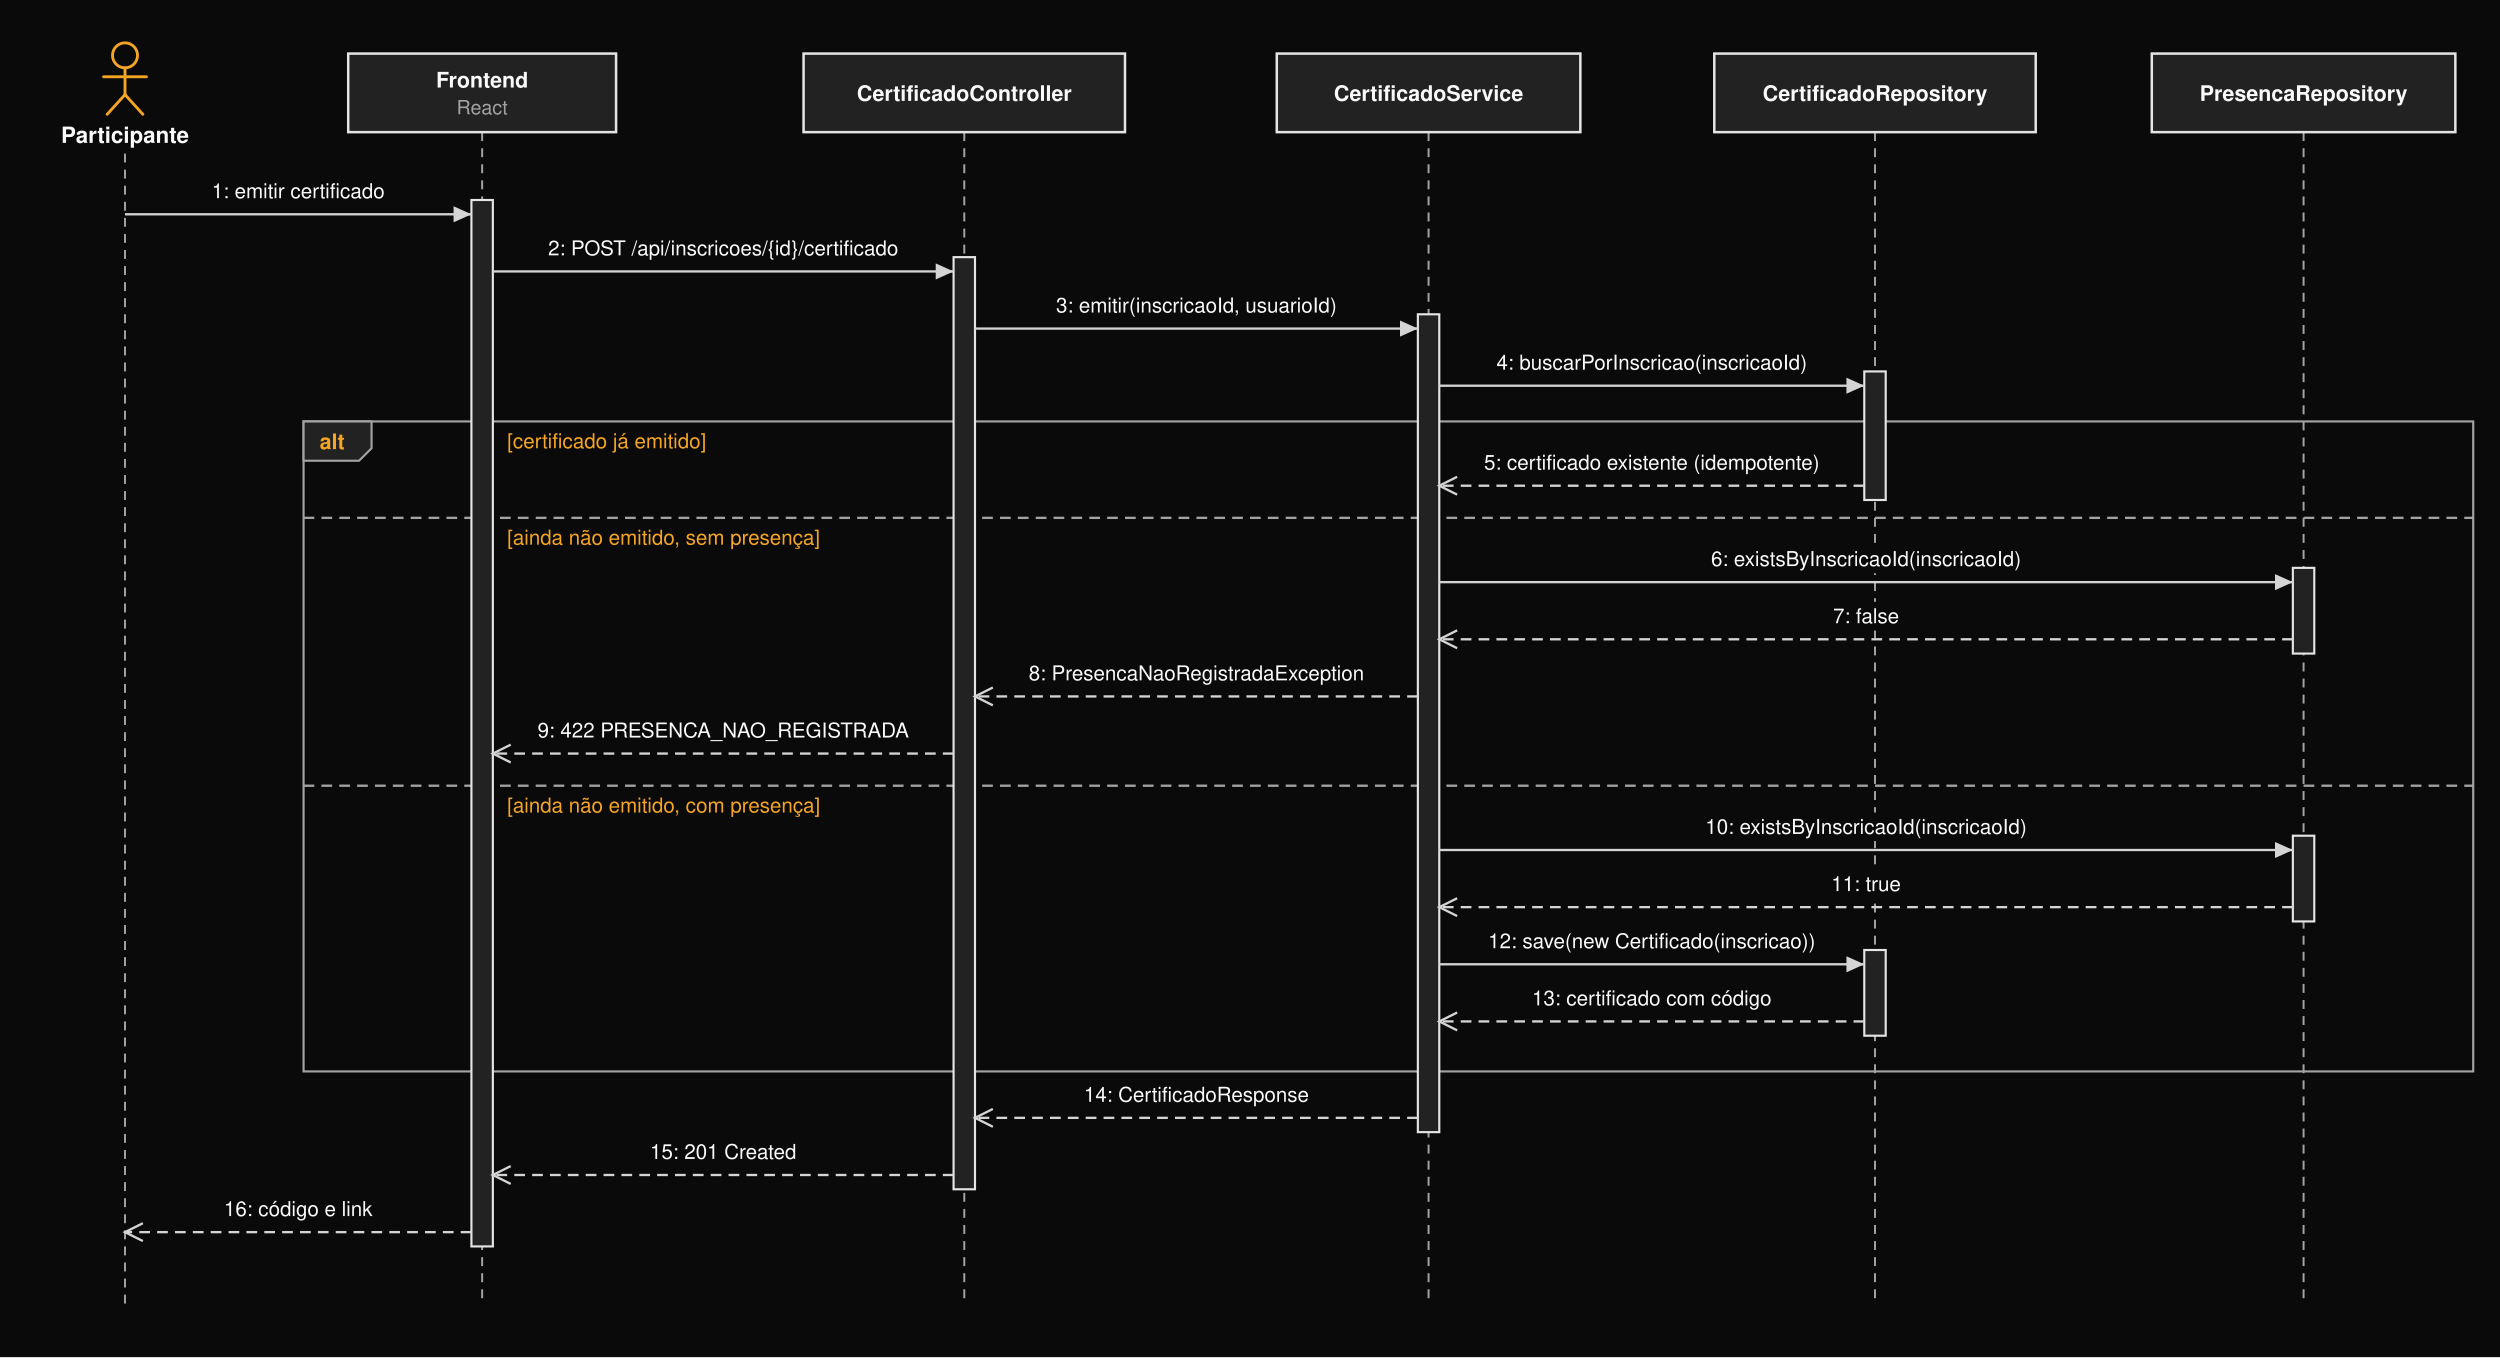
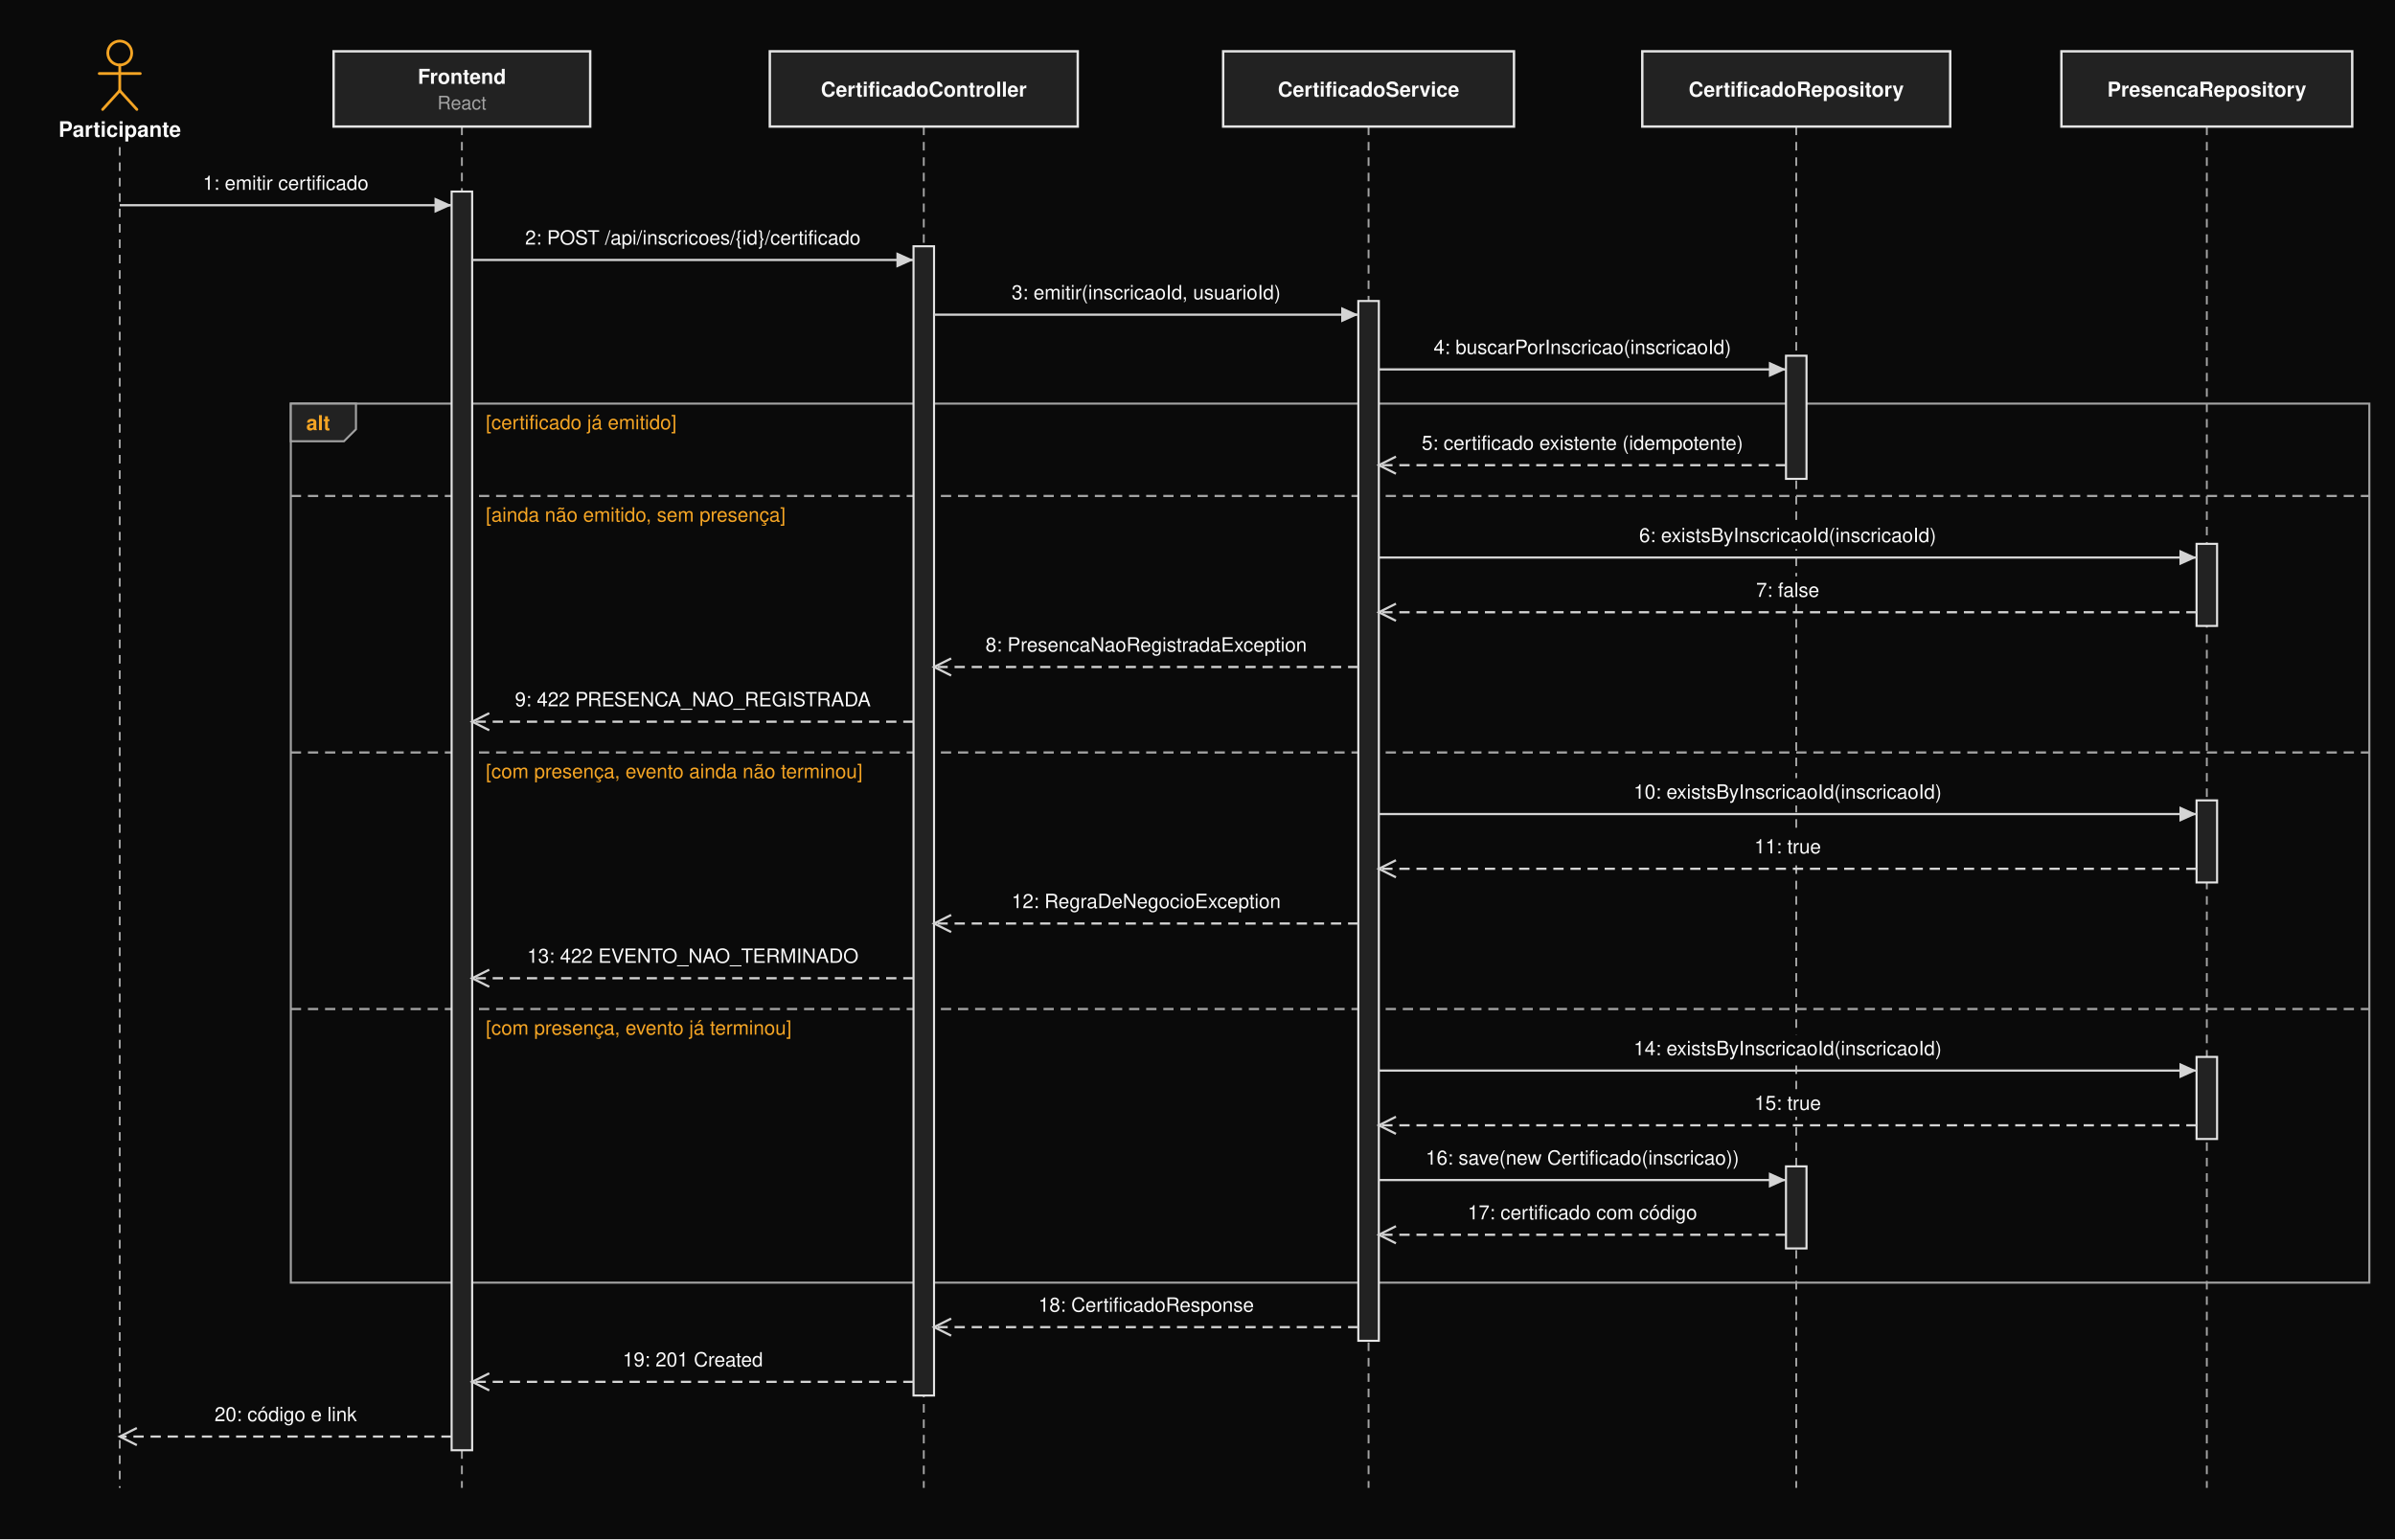
- <svg xmlns="http://www.w3.org/2000/svg" width="1400" height="760" viewBox="0 0 1400 760">
+ <svg xmlns="http://www.w3.org/2000/svg" width="1400" height="900" viewBox="0 0 1400 900">
  <rect width="100%" height="100%" fill="#0a0a0a" />
-   <line x1="70.0" y1="86" x2="70.0" y2="730" stroke="#a3a3a3" stroke-width="1.1" stroke-dasharray="5 4" />
+   <line x1="70.0" y1="86" x2="70.0" y2="870" stroke="#a3a3a3" stroke-width="1.1" stroke-dasharray="5 4" />
  <g stroke="#f5a524" stroke-width="1.6" fill="none" stroke-linecap="round">
    <circle cx="70.0" cy="31" r="7" />
    <line x1="70.0" y1="38" x2="70.0" y2="53" />
    <line x1="58.0" y1="43" x2="82.0" y2="43" />
    <line x1="70.0" y1="53" x2="60.0" y2="64" />
    <line x1="70.0" y1="53" x2="80.0" y2="64" />
  </g>
  <text x="70.0" y="80.0" font-family="Helvetica, Arial, 'Liberation Sans', sans-serif" font-size="12.5" font-weight="bold" fill="#fafafa" text-anchor="middle">Participante</text>
-   <line x1="270.0" y1="74" x2="270.0" y2="730" stroke="#a3a3a3" stroke-width="1.1" stroke-dasharray="5 4" />
+   <line x1="270.0" y1="74" x2="270.0" y2="870" stroke="#a3a3a3" stroke-width="1.1" stroke-dasharray="5 4" />
  <rect x="195.0" y="30.0" width="150.0" height="44.0" rx="0" fill="#222222" stroke="#e5e5e5" stroke-width="1.4" />
  <text x="270.0" y="49.0" font-family="Helvetica, Arial, 'Liberation Sans', sans-serif" font-size="12" font-weight="bold" fill="#fafafa" text-anchor="middle">Frontend</text>
  <text x="270.0" y="64.0" font-family="Helvetica, Arial, 'Liberation Sans', sans-serif" font-size="11" font-weight="normal" fill="#a3a3a3" text-anchor="middle">React</text>
-   <line x1="540.0" y1="74" x2="540.0" y2="730" stroke="#a3a3a3" stroke-width="1.1" stroke-dasharray="5 4" />
+   <line x1="540.0" y1="74" x2="540.0" y2="870" stroke="#a3a3a3" stroke-width="1.1" stroke-dasharray="5 4" />
  <rect x="450.0" y="30.0" width="180.0" height="44.0" rx="0" fill="#222222" stroke="#e5e5e5" stroke-width="1.4" />
  <text x="540.0" y="56.5" font-family="Helvetica, Arial, 'Liberation Sans', sans-serif" font-size="12" font-weight="bold" fill="#fafafa" text-anchor="middle">CertificadoController</text>
-   <line x1="800.0" y1="74" x2="800.0" y2="730" stroke="#a3a3a3" stroke-width="1.1" stroke-dasharray="5 4" />
+   <line x1="800.0" y1="74" x2="800.0" y2="870" stroke="#a3a3a3" stroke-width="1.1" stroke-dasharray="5 4" />
  <rect x="715.0" y="30.0" width="170.0" height="44.0" rx="0" fill="#222222" stroke="#e5e5e5" stroke-width="1.4" />
  <text x="800.0" y="56.5" font-family="Helvetica, Arial, 'Liberation Sans', sans-serif" font-size="12" font-weight="bold" fill="#fafafa" text-anchor="middle">CertificadoService</text>
-   <line x1="1050.0" y1="74" x2="1050.0" y2="730" stroke="#a3a3a3" stroke-width="1.1" stroke-dasharray="5 4" />
+   <line x1="1050.0" y1="74" x2="1050.0" y2="870" stroke="#a3a3a3" stroke-width="1.1" stroke-dasharray="5 4" />
  <rect x="960.0" y="30.0" width="180.0" height="44.0" rx="0" fill="#222222" stroke="#e5e5e5" stroke-width="1.4" />
  <text x="1050.0" y="56.5" font-family="Helvetica, Arial, 'Liberation Sans', sans-serif" font-size="12" font-weight="bold" fill="#fafafa" text-anchor="middle">CertificadoRepository</text>
-   <line x1="1290.0" y1="74" x2="1290.0" y2="730" stroke="#a3a3a3" stroke-width="1.1" stroke-dasharray="5 4" />
+   <line x1="1290.0" y1="74" x2="1290.0" y2="870" stroke="#a3a3a3" stroke-width="1.1" stroke-dasharray="5 4" />
  <rect x="1205.0" y="30.0" width="170.0" height="44.0" rx="0" fill="#222222" stroke="#e5e5e5" stroke-width="1.4" />
  <text x="1290.0" y="56.5" font-family="Helvetica, Arial, 'Liberation Sans', sans-serif" font-size="12" font-weight="bold" fill="#fafafa" text-anchor="middle">PresencaRepository</text>
-   <rect x="170.0" y="236.0" width="1215.0" height="364.0" rx="0" fill="none" stroke="#a3a3a3" stroke-width="1.2" />
+   <rect x="170.0" y="236.0" width="1215.0" height="514.0" rx="0" fill="none" stroke="#a3a3a3" stroke-width="1.2" />
  <polygon points="170,236 208.08,236 208.08,251 201.08,258 170,258" fill="#222222" stroke="#a3a3a3" stroke-width="1.2" />
  <text x="179.0" y="251.5" font-family="Helvetica, Arial, 'Liberation Sans', sans-serif" font-size="12" font-weight="bold" fill="#f5a524" text-anchor="start">alt</text>
  <polyline points="170.0,290.0 1385.0,290.0" fill="none" stroke="#a3a3a3" stroke-width="1.3" stroke-dasharray="6 4" />
  <polyline points="170.0,440.0 1385.0,440.0" fill="none" stroke="#a3a3a3" stroke-width="1.3" stroke-dasharray="6 4" />
-   <rect x="264.0" y="112.0" width="12.0" height="586.0" rx="0" fill="#222222" stroke="#e5e5e5" stroke-width="1.2" />
-   <rect x="534.0" y="144.0" width="12.0" height="522.0" rx="0" fill="#222222" stroke="#e5e5e5" stroke-width="1.2" />
-   <rect x="794.0" y="176.0" width="12.0" height="458.0" rx="0" fill="#222222" stroke="#e5e5e5" stroke-width="1.2" />
+   <polyline points="170.0,590.0 1385.0,590.0" fill="none" stroke="#a3a3a3" stroke-width="1.3" stroke-dasharray="6 4" />
+   <rect x="264.0" y="112.0" width="12.0" height="736.0" rx="0" fill="#222222" stroke="#e5e5e5" stroke-width="1.2" />
+   <rect x="534.0" y="144.0" width="12.0" height="672.0" rx="0" fill="#222222" stroke="#e5e5e5" stroke-width="1.2" />
+   <rect x="794.0" y="176.0" width="12.0" height="608.0" rx="0" fill="#222222" stroke="#e5e5e5" stroke-width="1.2" />
  <rect x="1044.0" y="208.0" width="12.0" height="72.0" rx="0" fill="#222222" stroke="#e5e5e5" stroke-width="1.2" />
-   <rect x="1044.0" y="532.0" width="12.0" height="48.0" rx="0" fill="#222222" stroke="#e5e5e5" stroke-width="1.2" />
+   <rect x="1044.0" y="682.0" width="12.0" height="48.0" rx="0" fill="#222222" stroke="#e5e5e5" stroke-width="1.2" />
  <rect x="1284.0" y="318.0" width="12.0" height="48.0" rx="0" fill="#222222" stroke="#e5e5e5" stroke-width="1.2" />
  <rect x="1284.0" y="468.0" width="12.0" height="48.0" rx="0" fill="#222222" stroke="#e5e5e5" stroke-width="1.2" />
+   <rect x="1284.0" y="618.0" width="12.0" height="48.0" rx="0" fill="#222222" stroke="#e5e5e5" stroke-width="1.2" />
  <polyline points="70.0,120.0 264.0,120.0" fill="none" stroke="#d4d4d4" stroke-width="1.3" />
  <polygon points="264,120 254.0,124.5 254.0,115.5" fill="#d4d4d4" />
  <polyline points="276.0,152.0 534.0,152.0" fill="none" stroke="#d4d4d4" stroke-width="1.3" />
  <polygon points="534,152 524.0,156.5 524.0,147.5" fill="#d4d4d4" />
  <polyline points="546.0,184.0 794.0,184.0" fill="none" stroke="#d4d4d4" stroke-width="1.3" />
  <polygon points="794,184 784.0,188.5 784.0,179.5" fill="#d4d4d4" />
  <polyline points="806.0,216.0 1044.0,216.0" fill="none" stroke="#d4d4d4" stroke-width="1.3" />
  <polygon points="1044,216 1034.0,220.5 1034.0,211.5" fill="#d4d4d4" />
  <rect x="280.0" y="238.0" width="132.2" height="17" fill="#0a0a0a" />
  <text x="284.0" y="251.0" font-family="Helvetica, Arial, 'Liberation Sans', sans-serif" font-size="11.5" font-weight="normal" fill="#f5a524" text-anchor="start">[certificado já emitido]</text>
  <rect x="280.0" y="292.0" width="188.0" height="17" fill="#0a0a0a" />
  <text x="284.0" y="305.0" font-family="Helvetica, Arial, 'Liberation Sans', sans-serif" font-size="11.5" font-weight="normal" fill="#f5a524" text-anchor="start">[ainda não emitido, sem presença]</text>
-   <rect x="280.0" y="442.0" width="188.0" height="17" fill="#0a0a0a" />
-   <text x="284.0" y="455.0" font-family="Helvetica, Arial, 'Liberation Sans', sans-serif" font-size="11.5" font-weight="normal" fill="#f5a524" text-anchor="start">[ainda não emitido, com presença]</text>
+   <rect x="280.0" y="442.0" width="236.7" height="17" fill="#0a0a0a" />
+   <text x="284.0" y="455.0" font-family="Helvetica, Arial, 'Liberation Sans', sans-serif" font-size="11.5" font-weight="normal" fill="#f5a524" text-anchor="start">[com presença, evento ainda não terminou]</text>
+   <rect x="280.0" y="592.0" width="196.9" height="17" fill="#0a0a0a" />
+   <text x="284.0" y="605.0" font-family="Helvetica, Arial, 'Liberation Sans', sans-serif" font-size="11.5" font-weight="normal" fill="#f5a524" text-anchor="start">[com presença, evento já terminou]</text>
  <polyline points="1044.0,272.0 806.0,272.0" fill="none" stroke="#d4d4d4" stroke-width="1.3" stroke-dasharray="6 4" />
  <polyline points="816.0,267.0 806,272 816.0,277.0" fill="none" stroke="#d4d4d4" stroke-width="1.3" />
  <polyline points="806.0,326.0 1284.0,326.0" fill="none" stroke="#d4d4d4" stroke-width="1.3" />
  <polygon points="1284,326 1274.0,330.5 1274.0,321.5" fill="#d4d4d4" />
  <polyline points="1284.0,358.0 806.0,358.0" fill="none" stroke="#d4d4d4" stroke-width="1.3" stroke-dasharray="6 4" />
  <polyline points="816.0,353.0 806,358 816.0,363.0" fill="none" stroke="#d4d4d4" stroke-width="1.3" />
  <polyline points="794.0,390.0 546.0,390.0" fill="none" stroke="#d4d4d4" stroke-width="1.3" stroke-dasharray="6 4" />
  <polyline points="556.0,385.0 546,390 556.0,395.0" fill="none" stroke="#d4d4d4" stroke-width="1.3" />
  <polyline points="534.0,422.0 276.0,422.0" fill="none" stroke="#d4d4d4" stroke-width="1.3" stroke-dasharray="6 4" />
  <polyline points="286.0,417.0 276,422 286.0,427.0" fill="none" stroke="#d4d4d4" stroke-width="1.3" />
  <polyline points="806.0,476.0 1284.0,476.0" fill="none" stroke="#d4d4d4" stroke-width="1.3" />
  <polygon points="1284,476 1274.0,480.5 1274.0,471.5" fill="#d4d4d4" />
  <polyline points="1284.0,508.0 806.0,508.0" fill="none" stroke="#d4d4d4" stroke-width="1.3" stroke-dasharray="6 4" />
  <polyline points="816.0,503.0 806,508 816.0,513.0" fill="none" stroke="#d4d4d4" stroke-width="1.3" />
-   <polyline points="806.0,540.0 1044.0,540.0" fill="none" stroke="#d4d4d4" stroke-width="1.3" />
-   <polygon points="1044,540 1034.0,544.5 1034.0,535.5" fill="#d4d4d4" />
-   <polyline points="1044.0,572.0 806.0,572.0" fill="none" stroke="#d4d4d4" stroke-width="1.3" stroke-dasharray="6 4" />
-   <polyline points="816.0,567.0 806,572 816.0,577.0" fill="none" stroke="#d4d4d4" stroke-width="1.3" />
-   <polyline points="794.0,626.0 546.0,626.0" fill="none" stroke="#d4d4d4" stroke-width="1.3" stroke-dasharray="6 4" />
-   <polyline points="556.0,621.0 546,626 556.0,631.0" fill="none" stroke="#d4d4d4" stroke-width="1.3" />
-   <polyline points="534.0,658.0 276.0,658.0" fill="none" stroke="#d4d4d4" stroke-width="1.3" stroke-dasharray="6 4" />
-   <polyline points="286.0,653.0 276,658 286.0,663.0" fill="none" stroke="#d4d4d4" stroke-width="1.3" />
-   <polyline points="264.0,690.0 70.0,690.0" fill="none" stroke="#d4d4d4" stroke-width="1.3" stroke-dasharray="6 4" />
-   <polyline points="80.0,685.0 70,690 80.0,695.0" fill="none" stroke="#d4d4d4" stroke-width="1.3" />
+   <polyline points="794.0,540.0 546.0,540.0" fill="none" stroke="#d4d4d4" stroke-width="1.3" stroke-dasharray="6 4" />
+   <polyline points="556.0,535.0 546,540 556.0,545.0" fill="none" stroke="#d4d4d4" stroke-width="1.3" />
+   <polyline points="534.0,572.0 276.0,572.0" fill="none" stroke="#d4d4d4" stroke-width="1.3" stroke-dasharray="6 4" />
+   <polyline points="286.0,567.0 276,572 286.0,577.0" fill="none" stroke="#d4d4d4" stroke-width="1.3" />
+   <polyline points="806.0,626.0 1284.0,626.0" fill="none" stroke="#d4d4d4" stroke-width="1.3" />
+   <polygon points="1284,626 1274.0,630.5 1274.0,621.5" fill="#d4d4d4" />
+   <polyline points="1284.0,658.0 806.0,658.0" fill="none" stroke="#d4d4d4" stroke-width="1.3" stroke-dasharray="6 4" />
+   <polyline points="816.0,653.0 806,658 816.0,663.0" fill="none" stroke="#d4d4d4" stroke-width="1.3" />
+   <polyline points="806.0,690.0 1044.0,690.0" fill="none" stroke="#d4d4d4" stroke-width="1.3" />
+   <polygon points="1044,690 1034.0,694.5 1034.0,685.5" fill="#d4d4d4" />
+   <polyline points="1044.0,722.0 806.0,722.0" fill="none" stroke="#d4d4d4" stroke-width="1.3" stroke-dasharray="6 4" />
+   <polyline points="816.0,717.0 806,722 816.0,727.0" fill="none" stroke="#d4d4d4" stroke-width="1.3" />
+   <polyline points="794.0,776.0 546.0,776.0" fill="none" stroke="#d4d4d4" stroke-width="1.3" stroke-dasharray="6 4" />
+   <polyline points="556.0,771.0 546,776 556.0,781.0" fill="none" stroke="#d4d4d4" stroke-width="1.3" />
+   <polyline points="534.0,808.0 276.0,808.0" fill="none" stroke="#d4d4d4" stroke-width="1.3" stroke-dasharray="6 4" />
+   <polyline points="286.0,803.0 276,808 286.0,813.0" fill="none" stroke="#d4d4d4" stroke-width="1.3" />
+   <polyline points="264.0,840.0 70.0,840.0" fill="none" stroke="#d4d4d4" stroke-width="1.3" stroke-dasharray="6 4" />
+   <polyline points="80.0,835.0 70,840 80.0,845.0" fill="none" stroke="#d4d4d4" stroke-width="1.3" />
  <rect x="107.0" y="99.0" width="120.0" height="16" fill="#0a0a0a" />
  <text x="167.0" y="111.0" font-family="Helvetica, Arial, 'Liberation Sans', sans-serif" font-size="11.5" font-weight="normal" fill="#fafafa" text-anchor="middle">1: emitir certificado</text>
  <rect x="291.5" y="131.0" width="227.0" height="16" fill="#0a0a0a" />
  <text x="405.0" y="143.0" font-family="Helvetica, Arial, 'Liberation Sans', sans-serif" font-size="11.5" font-weight="normal" fill="#fafafa" text-anchor="middle">2: POST /api/inscricoes/{id}/certificado</text>
  <rect x="577.6" y="163.0" width="184.9" height="16" fill="#0a0a0a" />
  <text x="670.0" y="175.0" font-family="Helvetica, Arial, 'Liberation Sans', sans-serif" font-size="11.5" font-weight="normal" fill="#fafafa" text-anchor="middle">3: emitir(inscricaoId, usuarioId)</text>
  <rect x="824.9" y="195.0" width="200.3" height="16" fill="#0a0a0a" />
  <text x="925.0" y="207.0" font-family="Helvetica, Arial, 'Liberation Sans', sans-serif" font-size="11.5" font-weight="normal" fill="#fafafa" text-anchor="middle">4: buscarPorInscricao(inscricaoId)</text>
  <rect x="817.5" y="251.0" width="215.0" height="16" fill="#0a0a0a" />
  <text x="925.0" y="263.0" font-family="Helvetica, Arial, 'Liberation Sans', sans-serif" font-size="11.5" font-weight="normal" fill="#fafafa" text-anchor="middle">5: certificado existente (idempotente)</text>
  <rect x="942.4" y="305.0" width="205.1" height="16" fill="#0a0a0a" />
  <text x="1045.0" y="317.0" font-family="Helvetica, Arial, 'Liberation Sans', sans-serif" font-size="11.5" font-weight="normal" fill="#fafafa" text-anchor="middle">6: existsByInscricaoId(inscricaoId)</text>
  <rect x="1020.8" y="337.0" width="48.5" height="16" fill="#0a0a0a" />
  <text x="1045.0" y="349.0" font-family="Helvetica, Arial, 'Liberation Sans', sans-serif" font-size="11.5" font-weight="normal" fill="#fafafa" text-anchor="middle">7: false</text>
  <rect x="567.8" y="369.0" width="204.4" height="16" fill="#0a0a0a" />
  <text x="670.0" y="381.0" font-family="Helvetica, Arial, 'Liberation Sans', sans-serif" font-size="11.5" font-weight="normal" fill="#fafafa" text-anchor="middle">8: PresencaNaoRegistradaException</text>
  <rect x="296.3" y="401.0" width="217.4" height="16" fill="#0a0a0a" />
  <text x="405.0" y="413.0" font-family="Helvetica, Arial, 'Liberation Sans', sans-serif" font-size="11.5" font-weight="normal" fill="#fafafa" text-anchor="middle">9: 422 PRESENCA_NAO_REGISTRADA</text>
  <rect x="939.2" y="455.0" width="211.5" height="16" fill="#0a0a0a" />
  <text x="1045.0" y="467.0" font-family="Helvetica, Arial, 'Liberation Sans', sans-serif" font-size="11.5" font-weight="normal" fill="#fafafa" text-anchor="middle">10: existsByInscricaoId(inscricaoId)</text>
  <rect x="1019.1" y="487.0" width="51.7" height="16" fill="#0a0a0a" />
  <text x="1045.0" y="499.0" font-family="Helvetica, Arial, 'Liberation Sans', sans-serif" font-size="11.5" font-weight="normal" fill="#fafafa" text-anchor="middle">11: true</text>
-   <rect x="824.1" y="519.0" width="201.9" height="16" fill="#0a0a0a" />
-   <text x="925.0" y="531.0" font-family="Helvetica, Arial, 'Liberation Sans', sans-serif" font-size="11.5" font-weight="normal" fill="#fafafa" text-anchor="middle">12: save(new Certificado(inscricao))</text>
-   <rect x="849.6" y="551.0" width="150.8" height="16" fill="#0a0a0a" />
-   <text x="925.0" y="563.0" font-family="Helvetica, Arial, 'Liberation Sans', sans-serif" font-size="11.5" font-weight="normal" fill="#fafafa" text-anchor="middle">13: certificado com código</text>
-   <rect x="599.7" y="605.0" width="140.6" height="16" fill="#0a0a0a" />
-   <text x="670.0" y="617.0" font-family="Helvetica, Arial, 'Liberation Sans', sans-serif" font-size="11.5" font-weight="normal" fill="#fafafa" text-anchor="middle">14: CertificadoResponse</text>
-   <rect x="357.9" y="637.0" width="94.1" height="16" fill="#0a0a0a" />
-   <text x="405.0" y="649.0" font-family="Helvetica, Arial, 'Liberation Sans', sans-serif" font-size="11.5" font-weight="normal" fill="#fafafa" text-anchor="middle">15: 201 Created</text>
-   <rect x="120.9" y="669.0" width="92.2" height="16" fill="#0a0a0a" />
-   <text x="167.0" y="681.0" font-family="Helvetica, Arial, 'Liberation Sans', sans-serif" font-size="11.5" font-weight="normal" fill="#fafafa" text-anchor="middle">16: código e link</text>
+   <rect x="585.9" y="519.0" width="168.2" height="16" fill="#0a0a0a" />
+   <text x="670.0" y="531.0" font-family="Helvetica, Arial, 'Liberation Sans', sans-serif" font-size="11.5" font-weight="normal" fill="#fafafa" text-anchor="middle">12: RegraDeNegocioException</text>
+   <rect x="303.5" y="551.0" width="202.9" height="16" fill="#0a0a0a" />
+   <text x="405.0" y="563.0" font-family="Helvetica, Arial, 'Liberation Sans', sans-serif" font-size="11.5" font-weight="normal" fill="#fafafa" text-anchor="middle">13: 422 EVENTO_NAO_TERMINADO</text>
+   <rect x="939.2" y="605.0" width="211.5" height="16" fill="#0a0a0a" />
+   <text x="1045.0" y="617.0" font-family="Helvetica, Arial, 'Liberation Sans', sans-serif" font-size="11.5" font-weight="normal" fill="#fafafa" text-anchor="middle">14: existsByInscricaoId(inscricaoId)</text>
+   <rect x="1019.1" y="637.0" width="51.7" height="16" fill="#0a0a0a" />
+   <text x="1045.0" y="649.0" font-family="Helvetica, Arial, 'Liberation Sans', sans-serif" font-size="11.5" font-weight="normal" fill="#fafafa" text-anchor="middle">15: true</text>
+   <rect x="824.1" y="669.0" width="201.9" height="16" fill="#0a0a0a" />
+   <text x="925.0" y="681.0" font-family="Helvetica, Arial, 'Liberation Sans', sans-serif" font-size="11.5" font-weight="normal" fill="#fafafa" text-anchor="middle">16: save(new Certificado(inscricao))</text>
+   <rect x="849.6" y="701.0" width="150.8" height="16" fill="#0a0a0a" />
+   <text x="925.0" y="713.0" font-family="Helvetica, Arial, 'Liberation Sans', sans-serif" font-size="11.5" font-weight="normal" fill="#fafafa" text-anchor="middle">17: certificado com código</text>
+   <rect x="599.7" y="755.0" width="140.6" height="16" fill="#0a0a0a" />
+   <text x="670.0" y="767.0" font-family="Helvetica, Arial, 'Liberation Sans', sans-serif" font-size="11.5" font-weight="normal" fill="#fafafa" text-anchor="middle">18: CertificadoResponse</text>
+   <rect x="357.9" y="787.0" width="94.1" height="16" fill="#0a0a0a" />
+   <text x="405.0" y="799.0" font-family="Helvetica, Arial, 'Liberation Sans', sans-serif" font-size="11.5" font-weight="normal" fill="#fafafa" text-anchor="middle">19: 201 Created</text>
+   <rect x="120.9" y="819.0" width="92.2" height="16" fill="#0a0a0a" />
+   <text x="167.0" y="831.0" font-family="Helvetica, Arial, 'Liberation Sans', sans-serif" font-size="11.5" font-weight="normal" fill="#fafafa" text-anchor="middle">20: código e link</text>
</svg>
